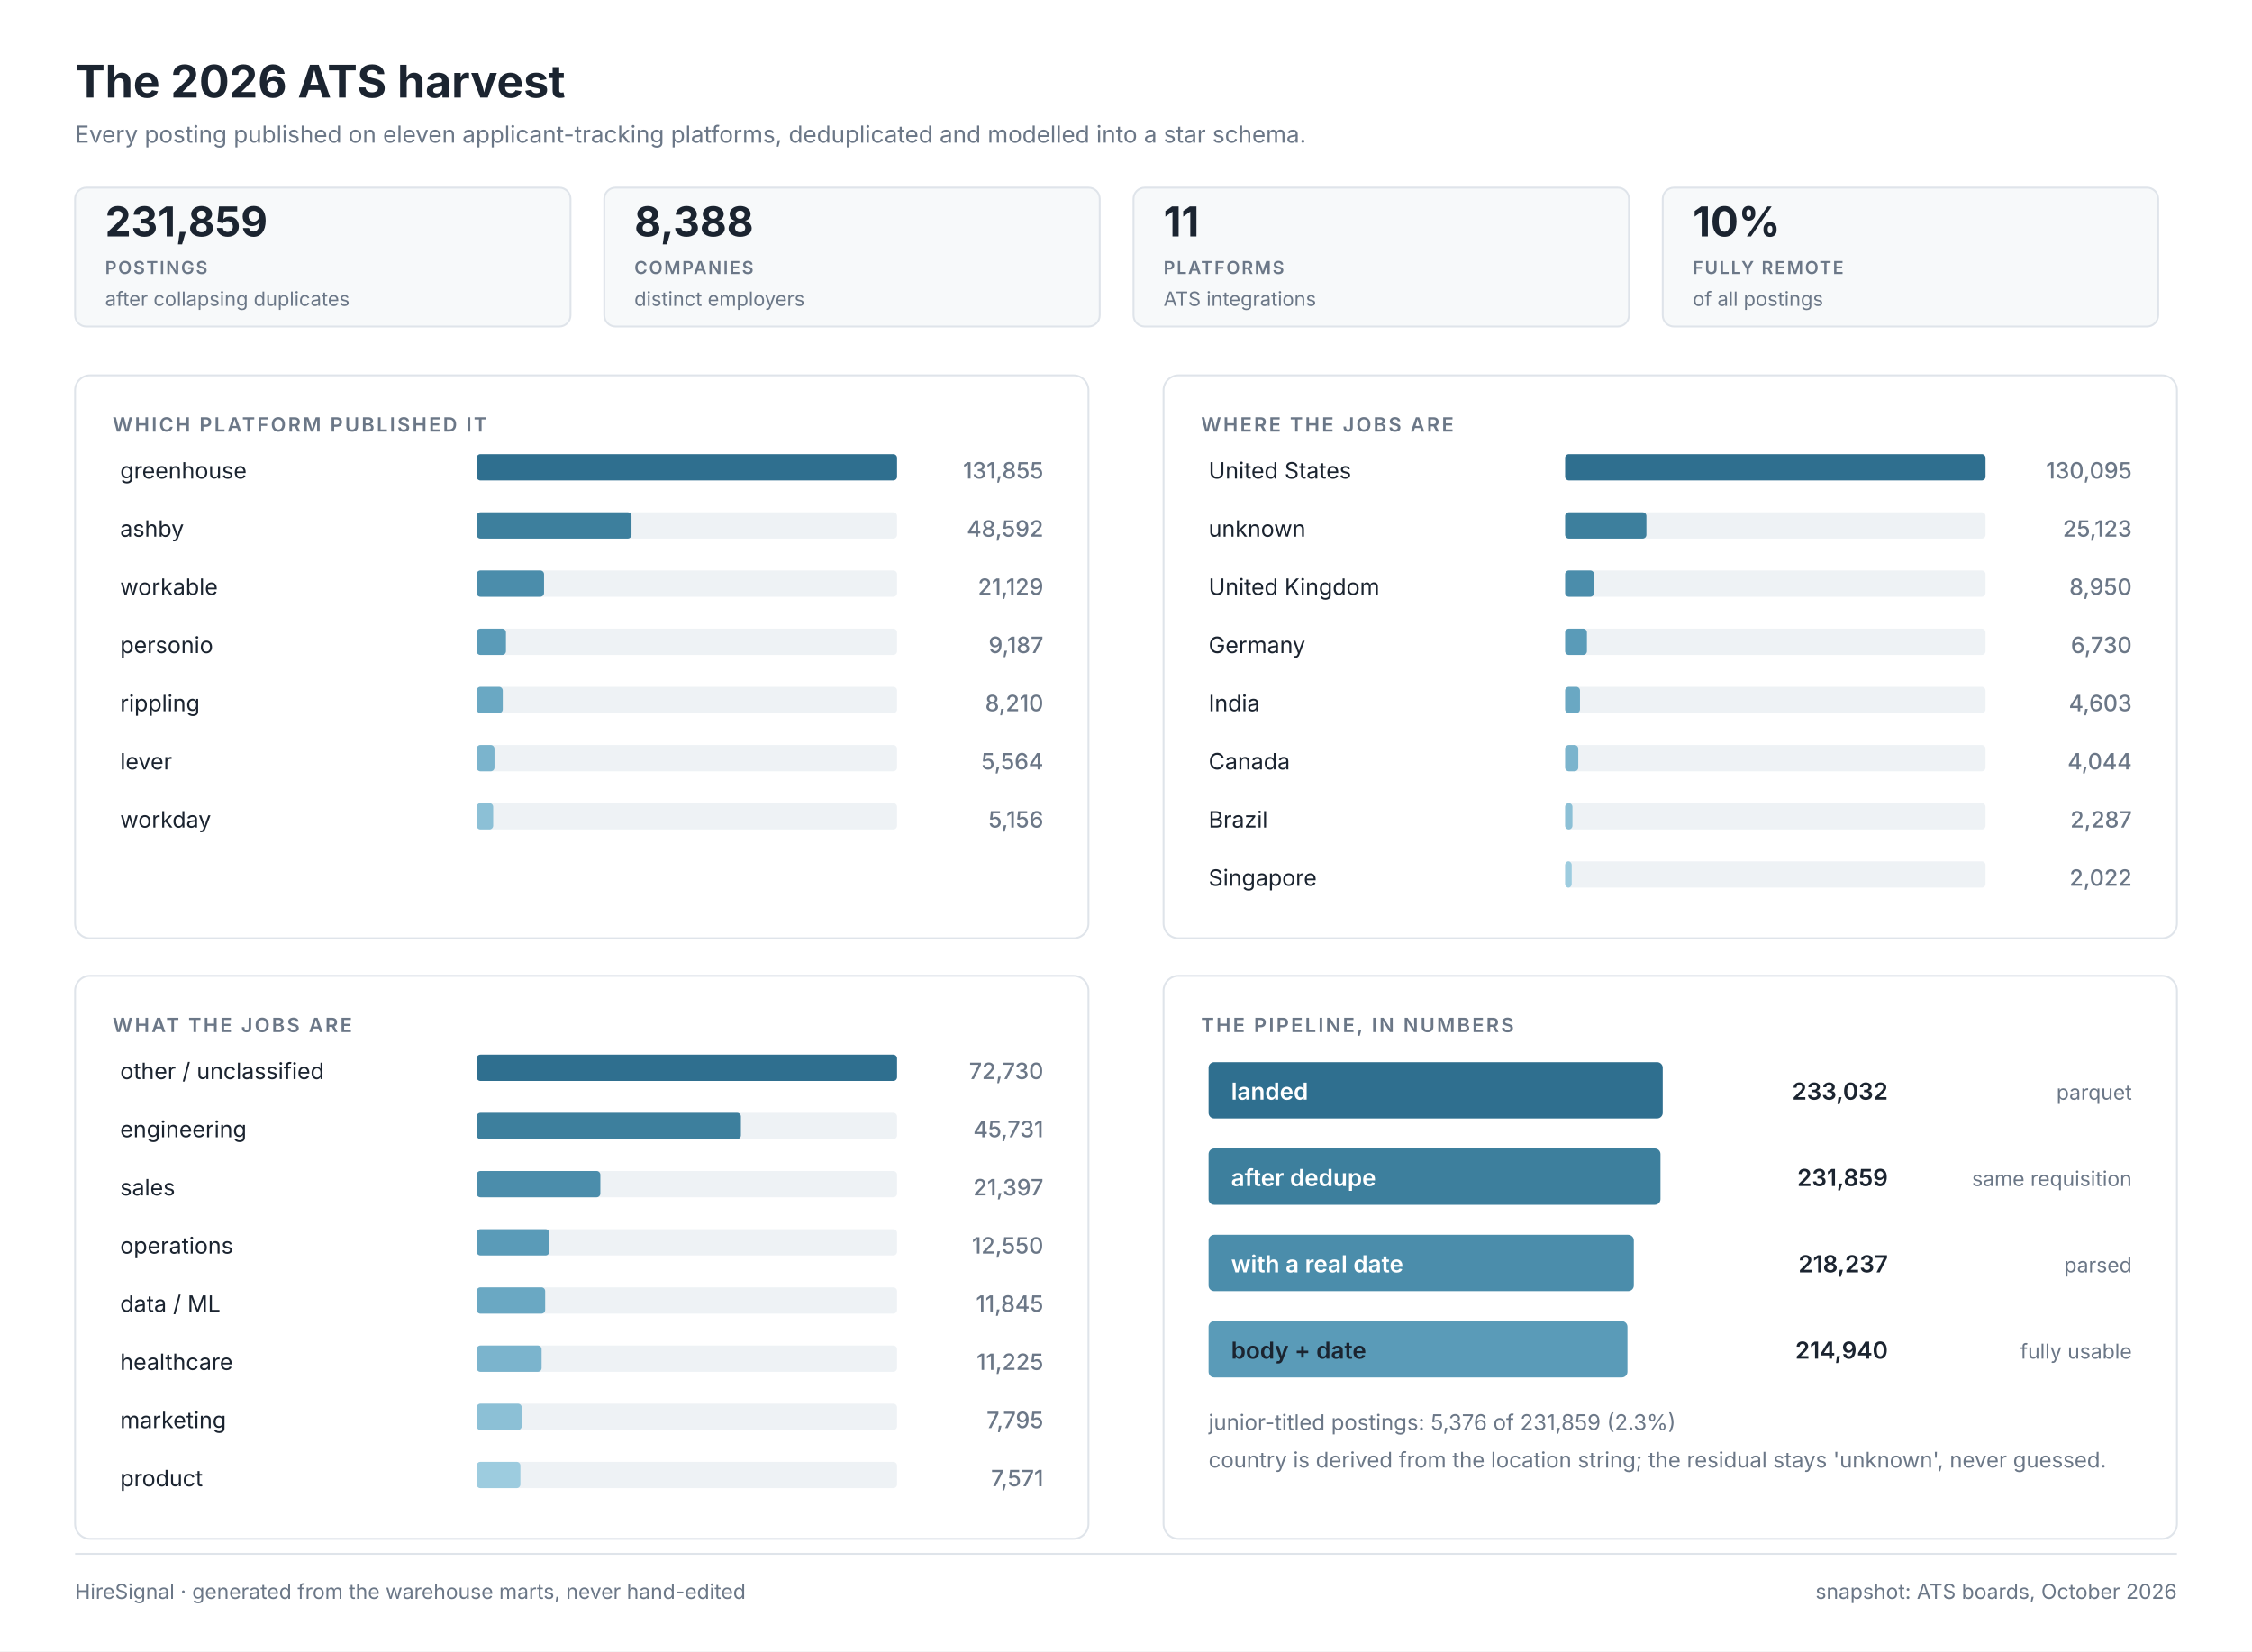
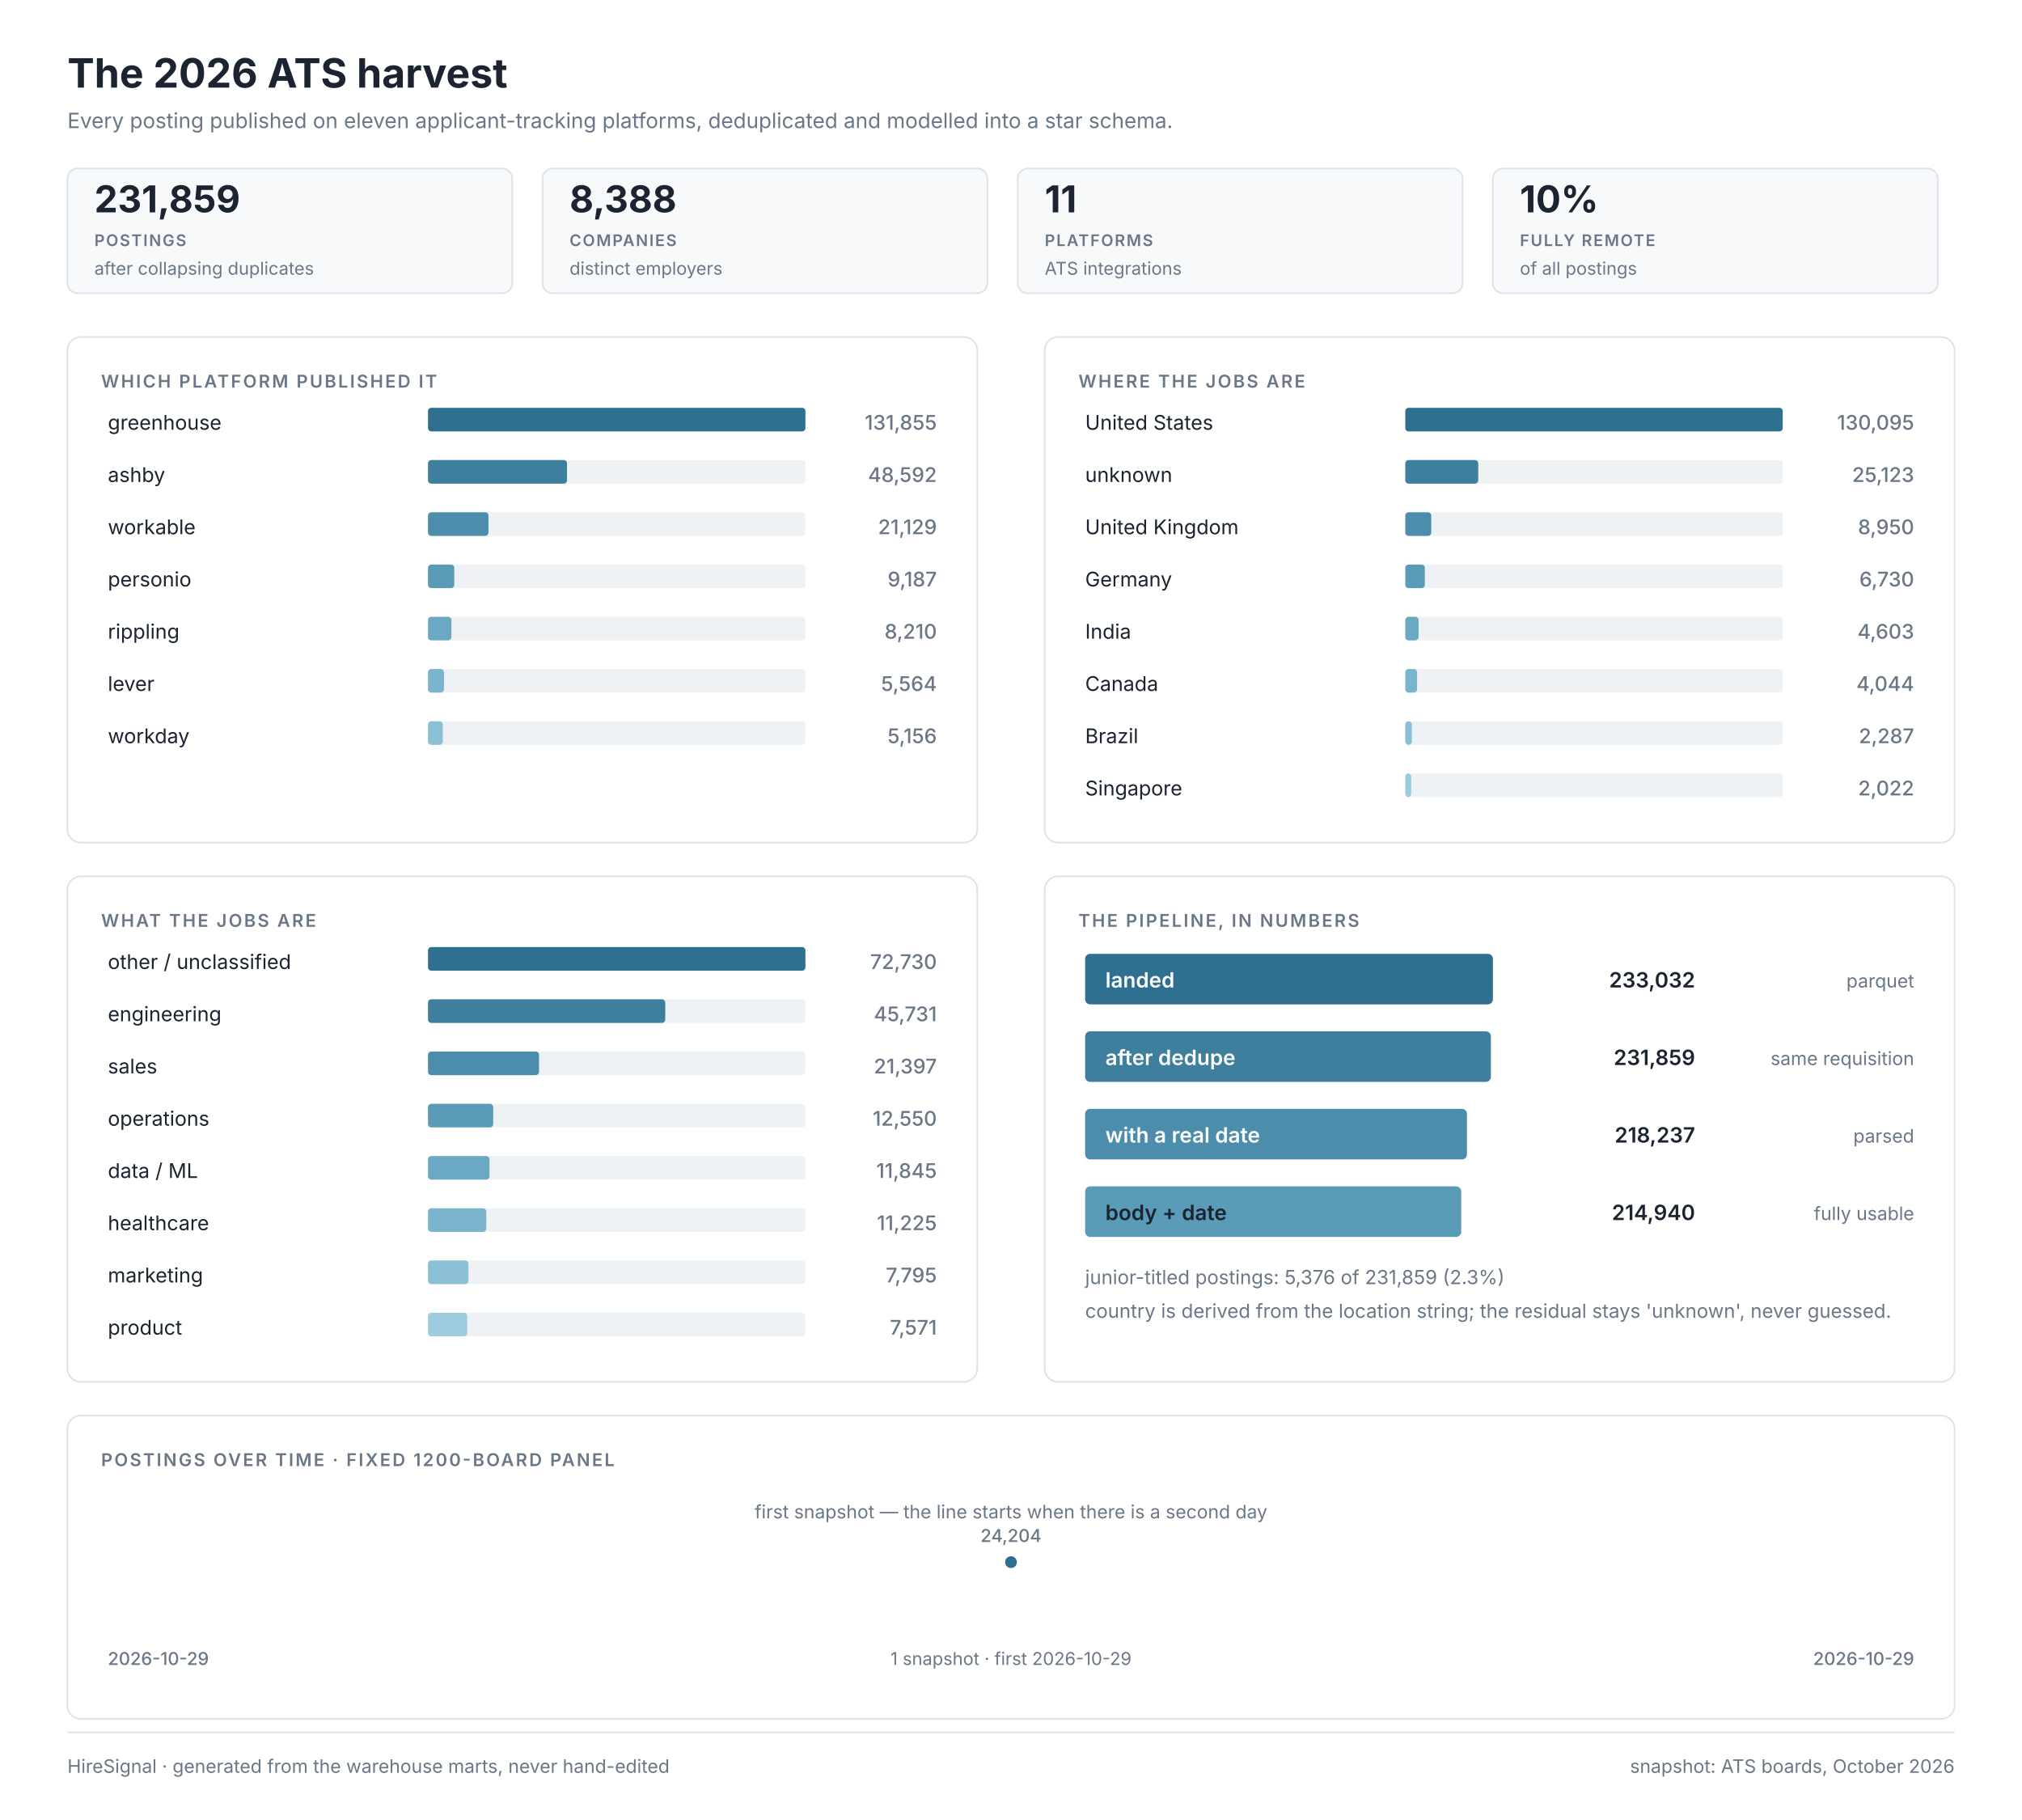
- <svg xmlns="http://www.w3.org/2000/svg" width="1200" height="880" viewBox="0 0 1200 880" role="img" aria-label="Job-market harvest dashboard">
-   <rect x="0.0" y="0.0" width="1200.0" height="880.0" rx="0" fill="#ffffff" />
+ <svg xmlns="http://www.w3.org/2000/svg" width="1200" height="1080" viewBox="0 0 1200 1080" role="img" aria-label="Job-market harvest dashboard">
+   <rect x="0.0" y="0.0" width="1200.0" height="1080.0" rx="0" fill="#ffffff" />
  <text x="40" y="52" font-family="Inter, Segoe UI, Helvetica, Arial, sans-serif" font-size="24" fill="#1b2430" font-weight="650" text-anchor="start">The 2026 ATS harvest</text>
  <text x="40" y="76" font-family="Inter, Segoe UI, Helvetica, Arial, sans-serif" font-size="12.5" fill="#6b7787" font-weight="400" text-anchor="start">Every posting published on eleven applicant-tracking platforms, deduplicated and modelled into a star schema.</text>
  <rect x="40.0" y="100.0" width="264.0" height="74.0" rx="6" fill="#f7f9fa" stroke="#dfe4ea" />
  <text x="56" y="126" font-family="Inter, Segoe UI, Helvetica, Arial, sans-serif" font-size="22" fill="#1b2430" font-weight="650" text-anchor="start">231,859</text>
  <text x="56" y="146" font-family="Inter, Segoe UI, Helvetica, Arial, sans-serif" font-size="9.5" fill="#6b7787" font-weight="600" text-anchor="start" letter-spacing="0.8">POSTINGS</text>
  <text x="56" y="163" font-family="Inter, Segoe UI, Helvetica, Arial, sans-serif" font-size="10.5" fill="#6b7787" font-weight="400" text-anchor="start">after collapsing duplicates</text>
  <rect x="322.0" y="100.0" width="264.0" height="74.0" rx="6" fill="#f7f9fa" stroke="#dfe4ea" />
  <text x="338" y="126" font-family="Inter, Segoe UI, Helvetica, Arial, sans-serif" font-size="22" fill="#1b2430" font-weight="650" text-anchor="start">8,388</text>
  <text x="338" y="146" font-family="Inter, Segoe UI, Helvetica, Arial, sans-serif" font-size="9.5" fill="#6b7787" font-weight="600" text-anchor="start" letter-spacing="0.8">COMPANIES</text>
  <text x="338" y="163" font-family="Inter, Segoe UI, Helvetica, Arial, sans-serif" font-size="10.5" fill="#6b7787" font-weight="400" text-anchor="start">distinct employers</text>
  <rect x="604.0" y="100.0" width="264.0" height="74.0" rx="6" fill="#f7f9fa" stroke="#dfe4ea" />
  <text x="620" y="126" font-family="Inter, Segoe UI, Helvetica, Arial, sans-serif" font-size="22" fill="#1b2430" font-weight="650" text-anchor="start">11</text>
  <text x="620" y="146" font-family="Inter, Segoe UI, Helvetica, Arial, sans-serif" font-size="9.5" fill="#6b7787" font-weight="600" text-anchor="start" letter-spacing="0.8">PLATFORMS</text>
  <text x="620" y="163" font-family="Inter, Segoe UI, Helvetica, Arial, sans-serif" font-size="10.5" fill="#6b7787" font-weight="400" text-anchor="start">ATS integrations</text>
  <rect x="886.0" y="100.0" width="264.0" height="74.0" rx="6" fill="#f7f9fa" stroke="#dfe4ea" />
  <text x="902" y="126" font-family="Inter, Segoe UI, Helvetica, Arial, sans-serif" font-size="22" fill="#1b2430" font-weight="650" text-anchor="start">10%</text>
  <text x="902" y="146" font-family="Inter, Segoe UI, Helvetica, Arial, sans-serif" font-size="9.5" fill="#6b7787" font-weight="600" text-anchor="start" letter-spacing="0.8">FULLY REMOTE</text>
  <text x="902" y="163" font-family="Inter, Segoe UI, Helvetica, Arial, sans-serif" font-size="10.5" fill="#6b7787" font-weight="400" text-anchor="start">of all postings</text>
  <rect x="40.0" y="200.0" width="540.0" height="300.0" rx="8" fill="#ffffff" stroke="#dfe4ea" />
  <text x="60" y="230" font-family="Inter, Segoe UI, Helvetica, Arial, sans-serif" font-size="10.5" fill="#6b7787" font-weight="600" text-anchor="start" letter-spacing="1.1">WHICH PLATFORM PUBLISHED IT</text>
  <text x="64" y="255" font-family="Inter, Segoe UI, Helvetica, Arial, sans-serif" font-size="12" fill="#1b2430" font-weight="400" text-anchor="start">greenhouse</text>
  <rect x="254.0" y="242.0" width="224.0" height="14.0" rx="2" fill="#eef2f5" />
  <rect x="254.0" y="242.0" width="224.0" height="14.0" rx="2" fill="#2f6f8f" />
  <text x="556" y="255" font-family="Inter, Segoe UI, Helvetica, Arial, sans-serif" font-size="12" fill="#6b7787" font-weight="500" text-anchor="end">131,855</text>
  <text x="64" y="286" font-family="Inter, Segoe UI, Helvetica, Arial, sans-serif" font-size="12" fill="#1b2430" font-weight="400" text-anchor="start">ashby</text>
  <rect x="254.0" y="273.0" width="224.0" height="14.0" rx="2" fill="#eef2f5" />
  <rect x="254.0" y="273.0" width="82.5" height="14.0" rx="2" fill="#3d7f9d" />
  <text x="556" y="286" font-family="Inter, Segoe UI, Helvetica, Arial, sans-serif" font-size="12" fill="#6b7787" font-weight="500" text-anchor="end">48,592</text>
  <text x="64" y="317" font-family="Inter, Segoe UI, Helvetica, Arial, sans-serif" font-size="12" fill="#1b2430" font-weight="400" text-anchor="start">workable</text>
  <rect x="254.0" y="304.0" width="224.0" height="14.0" rx="2" fill="#eef2f5" />
  <rect x="254.0" y="304.0" width="35.9" height="14.0" rx="2" fill="#4b8dab" />
  <text x="556" y="317" font-family="Inter, Segoe UI, Helvetica, Arial, sans-serif" font-size="12" fill="#6b7787" font-weight="500" text-anchor="end">21,129</text>
  <text x="64" y="348" font-family="Inter, Segoe UI, Helvetica, Arial, sans-serif" font-size="12" fill="#1b2430" font-weight="400" text-anchor="start">personio</text>
  <rect x="254.0" y="335.0" width="224.0" height="14.0" rx="2" fill="#eef2f5" />
  <rect x="254.0" y="335.0" width="15.6" height="14.0" rx="2" fill="#5a9bb8" />
  <text x="556" y="348" font-family="Inter, Segoe UI, Helvetica, Arial, sans-serif" font-size="12" fill="#6b7787" font-weight="500" text-anchor="end">9,187</text>
  <text x="64" y="379" font-family="Inter, Segoe UI, Helvetica, Arial, sans-serif" font-size="12" fill="#1b2430" font-weight="400" text-anchor="start">rippling</text>
  <rect x="254.0" y="366.0" width="224.0" height="14.0" rx="2" fill="#eef2f5" />
  <rect x="254.0" y="366.0" width="13.9" height="14.0" rx="2" fill="#6aa8c3" />
  <text x="556" y="379" font-family="Inter, Segoe UI, Helvetica, Arial, sans-serif" font-size="12" fill="#6b7787" font-weight="500" text-anchor="end">8,210</text>
  <text x="64" y="410" font-family="Inter, Segoe UI, Helvetica, Arial, sans-serif" font-size="12" fill="#1b2430" font-weight="400" text-anchor="start">lever</text>
  <rect x="254.0" y="397.0" width="224.0" height="14.0" rx="2" fill="#eef2f5" />
  <rect x="254.0" y="397.0" width="9.5" height="14.0" rx="2" fill="#7bb4cd" />
  <text x="556" y="410" font-family="Inter, Segoe UI, Helvetica, Arial, sans-serif" font-size="12" fill="#6b7787" font-weight="500" text-anchor="end">5,564</text>
  <text x="64" y="441" font-family="Inter, Segoe UI, Helvetica, Arial, sans-serif" font-size="12" fill="#1b2430" font-weight="400" text-anchor="start">workday</text>
  <rect x="254.0" y="428.0" width="224.0" height="14.0" rx="2" fill="#eef2f5" />
  <rect x="254.0" y="428.0" width="8.8" height="14.0" rx="2" fill="#8cc0d6" />
  <text x="556" y="441" font-family="Inter, Segoe UI, Helvetica, Arial, sans-serif" font-size="12" fill="#6b7787" font-weight="500" text-anchor="end">5,156</text>
  <rect x="620.0" y="200.0" width="540.0" height="300.0" rx="8" fill="#ffffff" stroke="#dfe4ea" />
  <text x="640" y="230" font-family="Inter, Segoe UI, Helvetica, Arial, sans-serif" font-size="10.5" fill="#6b7787" font-weight="600" text-anchor="start" letter-spacing="1.1">WHERE THE JOBS ARE</text>
  <text x="644" y="255" font-family="Inter, Segoe UI, Helvetica, Arial, sans-serif" font-size="12" fill="#1b2430" font-weight="400" text-anchor="start">United States</text>
  <rect x="834.0" y="242.0" width="224.0" height="14.0" rx="2" fill="#eef2f5" />
  <rect x="834.0" y="242.0" width="224.0" height="14.0" rx="2" fill="#2f6f8f" />
  <text x="1136" y="255" font-family="Inter, Segoe UI, Helvetica, Arial, sans-serif" font-size="12" fill="#6b7787" font-weight="500" text-anchor="end">130,095</text>
  <text x="644" y="286" font-family="Inter, Segoe UI, Helvetica, Arial, sans-serif" font-size="12" fill="#1b2430" font-weight="400" text-anchor="start">unknown</text>
  <rect x="834.0" y="273.0" width="224.0" height="14.0" rx="2" fill="#eef2f5" />
  <rect x="834.0" y="273.0" width="43.3" height="14.0" rx="2" fill="#3d7f9d" />
  <text x="1136" y="286" font-family="Inter, Segoe UI, Helvetica, Arial, sans-serif" font-size="12" fill="#6b7787" font-weight="500" text-anchor="end">25,123</text>
  <text x="644" y="317" font-family="Inter, Segoe UI, Helvetica, Arial, sans-serif" font-size="12" fill="#1b2430" font-weight="400" text-anchor="start">United Kingdom</text>
  <rect x="834.0" y="304.0" width="224.0" height="14.0" rx="2" fill="#eef2f5" />
  <rect x="834.0" y="304.0" width="15.4" height="14.0" rx="2" fill="#4b8dab" />
  <text x="1136" y="317" font-family="Inter, Segoe UI, Helvetica, Arial, sans-serif" font-size="12" fill="#6b7787" font-weight="500" text-anchor="end">8,950</text>
  <text x="644" y="348" font-family="Inter, Segoe UI, Helvetica, Arial, sans-serif" font-size="12" fill="#1b2430" font-weight="400" text-anchor="start">Germany</text>
  <rect x="834.0" y="335.0" width="224.0" height="14.0" rx="2" fill="#eef2f5" />
  <rect x="834.0" y="335.0" width="11.6" height="14.0" rx="2" fill="#5a9bb8" />
  <text x="1136" y="348" font-family="Inter, Segoe UI, Helvetica, Arial, sans-serif" font-size="12" fill="#6b7787" font-weight="500" text-anchor="end">6,730</text>
  <text x="644" y="379" font-family="Inter, Segoe UI, Helvetica, Arial, sans-serif" font-size="12" fill="#1b2430" font-weight="400" text-anchor="start">India</text>
  <rect x="834.0" y="366.0" width="224.0" height="14.0" rx="2" fill="#eef2f5" />
  <rect x="834.0" y="366.0" width="7.9" height="14.0" rx="2" fill="#6aa8c3" />
  <text x="1136" y="379" font-family="Inter, Segoe UI, Helvetica, Arial, sans-serif" font-size="12" fill="#6b7787" font-weight="500" text-anchor="end">4,603</text>
  <text x="644" y="410" font-family="Inter, Segoe UI, Helvetica, Arial, sans-serif" font-size="12" fill="#1b2430" font-weight="400" text-anchor="start">Canada</text>
  <rect x="834.0" y="397.0" width="224.0" height="14.0" rx="2" fill="#eef2f5" />
  <rect x="834.0" y="397.0" width="7.0" height="14.0" rx="2" fill="#7bb4cd" />
  <text x="1136" y="410" font-family="Inter, Segoe UI, Helvetica, Arial, sans-serif" font-size="12" fill="#6b7787" font-weight="500" text-anchor="end">4,044</text>
  <text x="644" y="441" font-family="Inter, Segoe UI, Helvetica, Arial, sans-serif" font-size="12" fill="#1b2430" font-weight="400" text-anchor="start">Brazil</text>
  <rect x="834.0" y="428.0" width="224.0" height="14.0" rx="2" fill="#eef2f5" />
  <rect x="834.0" y="428.0" width="3.9" height="14.0" rx="2" fill="#8cc0d6" />
  <text x="1136" y="441" font-family="Inter, Segoe UI, Helvetica, Arial, sans-serif" font-size="12" fill="#6b7787" font-weight="500" text-anchor="end">2,287</text>
  <text x="644" y="472" font-family="Inter, Segoe UI, Helvetica, Arial, sans-serif" font-size="12" fill="#1b2430" font-weight="400" text-anchor="start">Singapore</text>
  <rect x="834.0" y="459.0" width="224.0" height="14.0" rx="2" fill="#eef2f5" />
  <rect x="834.0" y="459.0" width="3.5" height="14.0" rx="2" fill="#9dccdf" />
  <text x="1136" y="472" font-family="Inter, Segoe UI, Helvetica, Arial, sans-serif" font-size="12" fill="#6b7787" font-weight="500" text-anchor="end">2,022</text>
  <rect x="40.0" y="520.0" width="540.0" height="300.0" rx="8" fill="#ffffff" stroke="#dfe4ea" />
  <text x="60" y="550" font-family="Inter, Segoe UI, Helvetica, Arial, sans-serif" font-size="10.5" fill="#6b7787" font-weight="600" text-anchor="start" letter-spacing="1.1">WHAT THE JOBS ARE</text>
  <text x="64" y="575" font-family="Inter, Segoe UI, Helvetica, Arial, sans-serif" font-size="12" fill="#1b2430" font-weight="400" text-anchor="start">other / unclassified</text>
  <rect x="254.0" y="562.0" width="224.0" height="14.0" rx="2" fill="#eef2f5" />
  <rect x="254.0" y="562.0" width="224.0" height="14.0" rx="2" fill="#2f6f8f" />
  <text x="556" y="575" font-family="Inter, Segoe UI, Helvetica, Arial, sans-serif" font-size="12" fill="#6b7787" font-weight="500" text-anchor="end">72,730</text>
  <text x="64" y="606" font-family="Inter, Segoe UI, Helvetica, Arial, sans-serif" font-size="12" fill="#1b2430" font-weight="400" text-anchor="start">engineering</text>
  <rect x="254.0" y="593.0" width="224.0" height="14.0" rx="2" fill="#eef2f5" />
  <rect x="254.0" y="593.0" width="140.8" height="14.0" rx="2" fill="#3d7f9d" />
  <text x="556" y="606" font-family="Inter, Segoe UI, Helvetica, Arial, sans-serif" font-size="12" fill="#6b7787" font-weight="500" text-anchor="end">45,731</text>
  <text x="64" y="637" font-family="Inter, Segoe UI, Helvetica, Arial, sans-serif" font-size="12" fill="#1b2430" font-weight="400" text-anchor="start">sales</text>
  <rect x="254.0" y="624.0" width="224.0" height="14.0" rx="2" fill="#eef2f5" />
  <rect x="254.0" y="624.0" width="65.9" height="14.0" rx="2" fill="#4b8dab" />
  <text x="556" y="637" font-family="Inter, Segoe UI, Helvetica, Arial, sans-serif" font-size="12" fill="#6b7787" font-weight="500" text-anchor="end">21,397</text>
  <text x="64" y="668" font-family="Inter, Segoe UI, Helvetica, Arial, sans-serif" font-size="12" fill="#1b2430" font-weight="400" text-anchor="start">operations</text>
  <rect x="254.0" y="655.0" width="224.0" height="14.0" rx="2" fill="#eef2f5" />
  <rect x="254.0" y="655.0" width="38.7" height="14.0" rx="2" fill="#5a9bb8" />
  <text x="556" y="668" font-family="Inter, Segoe UI, Helvetica, Arial, sans-serif" font-size="12" fill="#6b7787" font-weight="500" text-anchor="end">12,550</text>
  <text x="64" y="699" font-family="Inter, Segoe UI, Helvetica, Arial, sans-serif" font-size="12" fill="#1b2430" font-weight="400" text-anchor="start">data / ML</text>
  <rect x="254.0" y="686.0" width="224.0" height="14.0" rx="2" fill="#eef2f5" />
  <rect x="254.0" y="686.0" width="36.5" height="14.0" rx="2" fill="#6aa8c3" />
  <text x="556" y="699" font-family="Inter, Segoe UI, Helvetica, Arial, sans-serif" font-size="12" fill="#6b7787" font-weight="500" text-anchor="end">11,845</text>
  <text x="64" y="730" font-family="Inter, Segoe UI, Helvetica, Arial, sans-serif" font-size="12" fill="#1b2430" font-weight="400" text-anchor="start">healthcare</text>
  <rect x="254.0" y="717.0" width="224.0" height="14.0" rx="2" fill="#eef2f5" />
  <rect x="254.0" y="717.0" width="34.6" height="14.0" rx="2" fill="#7bb4cd" />
  <text x="556" y="730" font-family="Inter, Segoe UI, Helvetica, Arial, sans-serif" font-size="12" fill="#6b7787" font-weight="500" text-anchor="end">11,225</text>
  <text x="64" y="761" font-family="Inter, Segoe UI, Helvetica, Arial, sans-serif" font-size="12" fill="#1b2430" font-weight="400" text-anchor="start">marketing</text>
  <rect x="254.0" y="748.0" width="224.0" height="14.0" rx="2" fill="#eef2f5" />
  <rect x="254.0" y="748.0" width="24.0" height="14.0" rx="2" fill="#8cc0d6" />
  <text x="556" y="761" font-family="Inter, Segoe UI, Helvetica, Arial, sans-serif" font-size="12" fill="#6b7787" font-weight="500" text-anchor="end">7,795</text>
  <text x="64" y="792" font-family="Inter, Segoe UI, Helvetica, Arial, sans-serif" font-size="12" fill="#1b2430" font-weight="400" text-anchor="start">product</text>
  <rect x="254.0" y="779.0" width="224.0" height="14.0" rx="2" fill="#eef2f5" />
  <rect x="254.0" y="779.0" width="23.3" height="14.0" rx="2" fill="#9dccdf" />
  <text x="556" y="792" font-family="Inter, Segoe UI, Helvetica, Arial, sans-serif" font-size="12" fill="#6b7787" font-weight="500" text-anchor="end">7,571</text>
  <rect x="620.0" y="520.0" width="540.0" height="300.0" rx="8" fill="#ffffff" stroke="#dfe4ea" />
  <text x="640" y="550" font-family="Inter, Segoe UI, Helvetica, Arial, sans-serif" font-size="10.5" fill="#6b7787" font-weight="600" text-anchor="start" letter-spacing="1.1">THE PIPELINE, IN NUMBERS</text>
  <rect x="644.0" y="566.0" width="242.0" height="30.0" rx="3" fill="#2f6f8f" />
  <text x="656" y="586" font-family="Inter, Segoe UI, Helvetica, Arial, sans-serif" font-size="12.5" fill="#ffffff" font-weight="600" text-anchor="start">landed</text>
  <text x="1006" y="586" font-family="Inter, Segoe UI, Helvetica, Arial, sans-serif" font-size="12.5" fill="#1b2430" font-weight="600" text-anchor="end">233,032</text>
  <text x="1136" y="586" font-family="Inter, Segoe UI, Helvetica, Arial, sans-serif" font-size="11" fill="#6b7787" font-weight="400" text-anchor="end">parquet</text>
  <rect x="644.0" y="612.0" width="240.8" height="30.0" rx="3" fill="#3d7f9d" />
  <text x="656" y="632" font-family="Inter, Segoe UI, Helvetica, Arial, sans-serif" font-size="12.5" fill="#ffffff" font-weight="600" text-anchor="start">after dedupe</text>
  <text x="1006" y="632" font-family="Inter, Segoe UI, Helvetica, Arial, sans-serif" font-size="12.5" fill="#1b2430" font-weight="600" text-anchor="end">231,859</text>
  <text x="1136" y="632" font-family="Inter, Segoe UI, Helvetica, Arial, sans-serif" font-size="11" fill="#6b7787" font-weight="400" text-anchor="end">same requisition</text>
  <rect x="644.0" y="658.0" width="226.6" height="30.0" rx="3" fill="#4b8dab" />
  <text x="656" y="678" font-family="Inter, Segoe UI, Helvetica, Arial, sans-serif" font-size="12.5" fill="#ffffff" font-weight="600" text-anchor="start">with a real date</text>
  <text x="1006" y="678" font-family="Inter, Segoe UI, Helvetica, Arial, sans-serif" font-size="12.5" fill="#1b2430" font-weight="600" text-anchor="end">218,237</text>
  <text x="1136" y="678" font-family="Inter, Segoe UI, Helvetica, Arial, sans-serif" font-size="11" fill="#6b7787" font-weight="400" text-anchor="end">parsed</text>
  <rect x="644.0" y="704.0" width="223.2" height="30.0" rx="3" fill="#5a9bb8" />
  <text x="656" y="724" font-family="Inter, Segoe UI, Helvetica, Arial, sans-serif" font-size="12.5" fill="#1b2430" font-weight="600" text-anchor="start">body + date</text>
  <text x="1006" y="724" font-family="Inter, Segoe UI, Helvetica, Arial, sans-serif" font-size="12.5" fill="#1b2430" font-weight="600" text-anchor="end">214,940</text>
  <text x="1136" y="724" font-family="Inter, Segoe UI, Helvetica, Arial, sans-serif" font-size="11" fill="#6b7787" font-weight="400" text-anchor="end">fully usable</text>
  <text x="644" y="762" font-family="Inter, Segoe UI, Helvetica, Arial, sans-serif" font-size="11.5" fill="#6b7787" font-weight="400" text-anchor="start">junior-titled postings: 5,376 of 231,859 (2.3%)</text>
  <text x="644" y="782" font-family="Inter, Segoe UI, Helvetica, Arial, sans-serif" font-size="11.5" fill="#6b7787" font-weight="400" text-anchor="start">country is derived from the location string; the residual stays 'unknown', never guessed.</text>
-   <line x1="40" y1="828" x2="1160" y2="828" stroke="#dfe4ea" />
-   <text x="40" y="852" font-family="Inter, Segoe UI, Helvetica, Arial, sans-serif" font-size="11" fill="#6b7787" font-weight="400" text-anchor="start">HireSignal · generated from the warehouse marts, never hand-edited</text>
-   <text x="1160" y="852" font-family="Inter, Segoe UI, Helvetica, Arial, sans-serif" font-size="11" fill="#6b7787" font-weight="400" text-anchor="end">snapshot: ATS boards, October 2026</text>
+   <rect x="40.0" y="840.0" width="1120.0" height="180.0" rx="8" fill="#ffffff" stroke="#dfe4ea" />
+   <text x="60" y="870" font-family="Inter, Segoe UI, Helvetica, Arial, sans-serif" font-size="10.5" fill="#6b7787" font-weight="600" text-anchor="start" letter-spacing="1.1">POSTINGS OVER TIME · FIXED 1200-BOARD PANEL</text>
+   <polyline fill="none" stroke="#2f6f8f" stroke-width="2.5" stroke-linejoin="round" points="600.0,927.0" />
+   <circle cx="600.0" cy="927.0" r="3.5" fill="#2f6f8f" />
+   <text x="600.0" y="915.0" font-family="Inter, Segoe UI, Helvetica, Arial, sans-serif" font-size="10.5" fill="#6b7787" font-weight="500" text-anchor="middle">24,204</text>
+   <text x="600.0" y="901.0" font-family="Inter, Segoe UI, Helvetica, Arial, sans-serif" font-size="11" fill="#6b7787" font-weight="400" text-anchor="middle">first snapshot — the line starts when there is a second day</text>
+   <text x="64" y="988" font-family="Inter, Segoe UI, Helvetica, Arial, sans-serif" font-size="10.5" fill="#6b7787" font-weight="500" text-anchor="start">2026-10-29</text>
+   <text x="1136" y="988" font-family="Inter, Segoe UI, Helvetica, Arial, sans-serif" font-size="10.5" fill="#6b7787" font-weight="500" text-anchor="end">2026-10-29</text>
+   <text x="600.0" y="988" font-family="Inter, Segoe UI, Helvetica, Arial, sans-serif" font-size="10.5" fill="#6b7787" font-weight="400" text-anchor="middle">1 snapshot · first 2026-10-29</text>
+   <line x1="40" y1="1028" x2="1160" y2="1028" stroke="#dfe4ea" />
+   <text x="40" y="1052" font-family="Inter, Segoe UI, Helvetica, Arial, sans-serif" font-size="11" fill="#6b7787" font-weight="400" text-anchor="start">HireSignal · generated from the warehouse marts, never hand-edited</text>
+   <text x="1160" y="1052" font-family="Inter, Segoe UI, Helvetica, Arial, sans-serif" font-size="11" fill="#6b7787" font-weight="400" text-anchor="end">snapshot: ATS boards, October 2026</text>
</svg>
